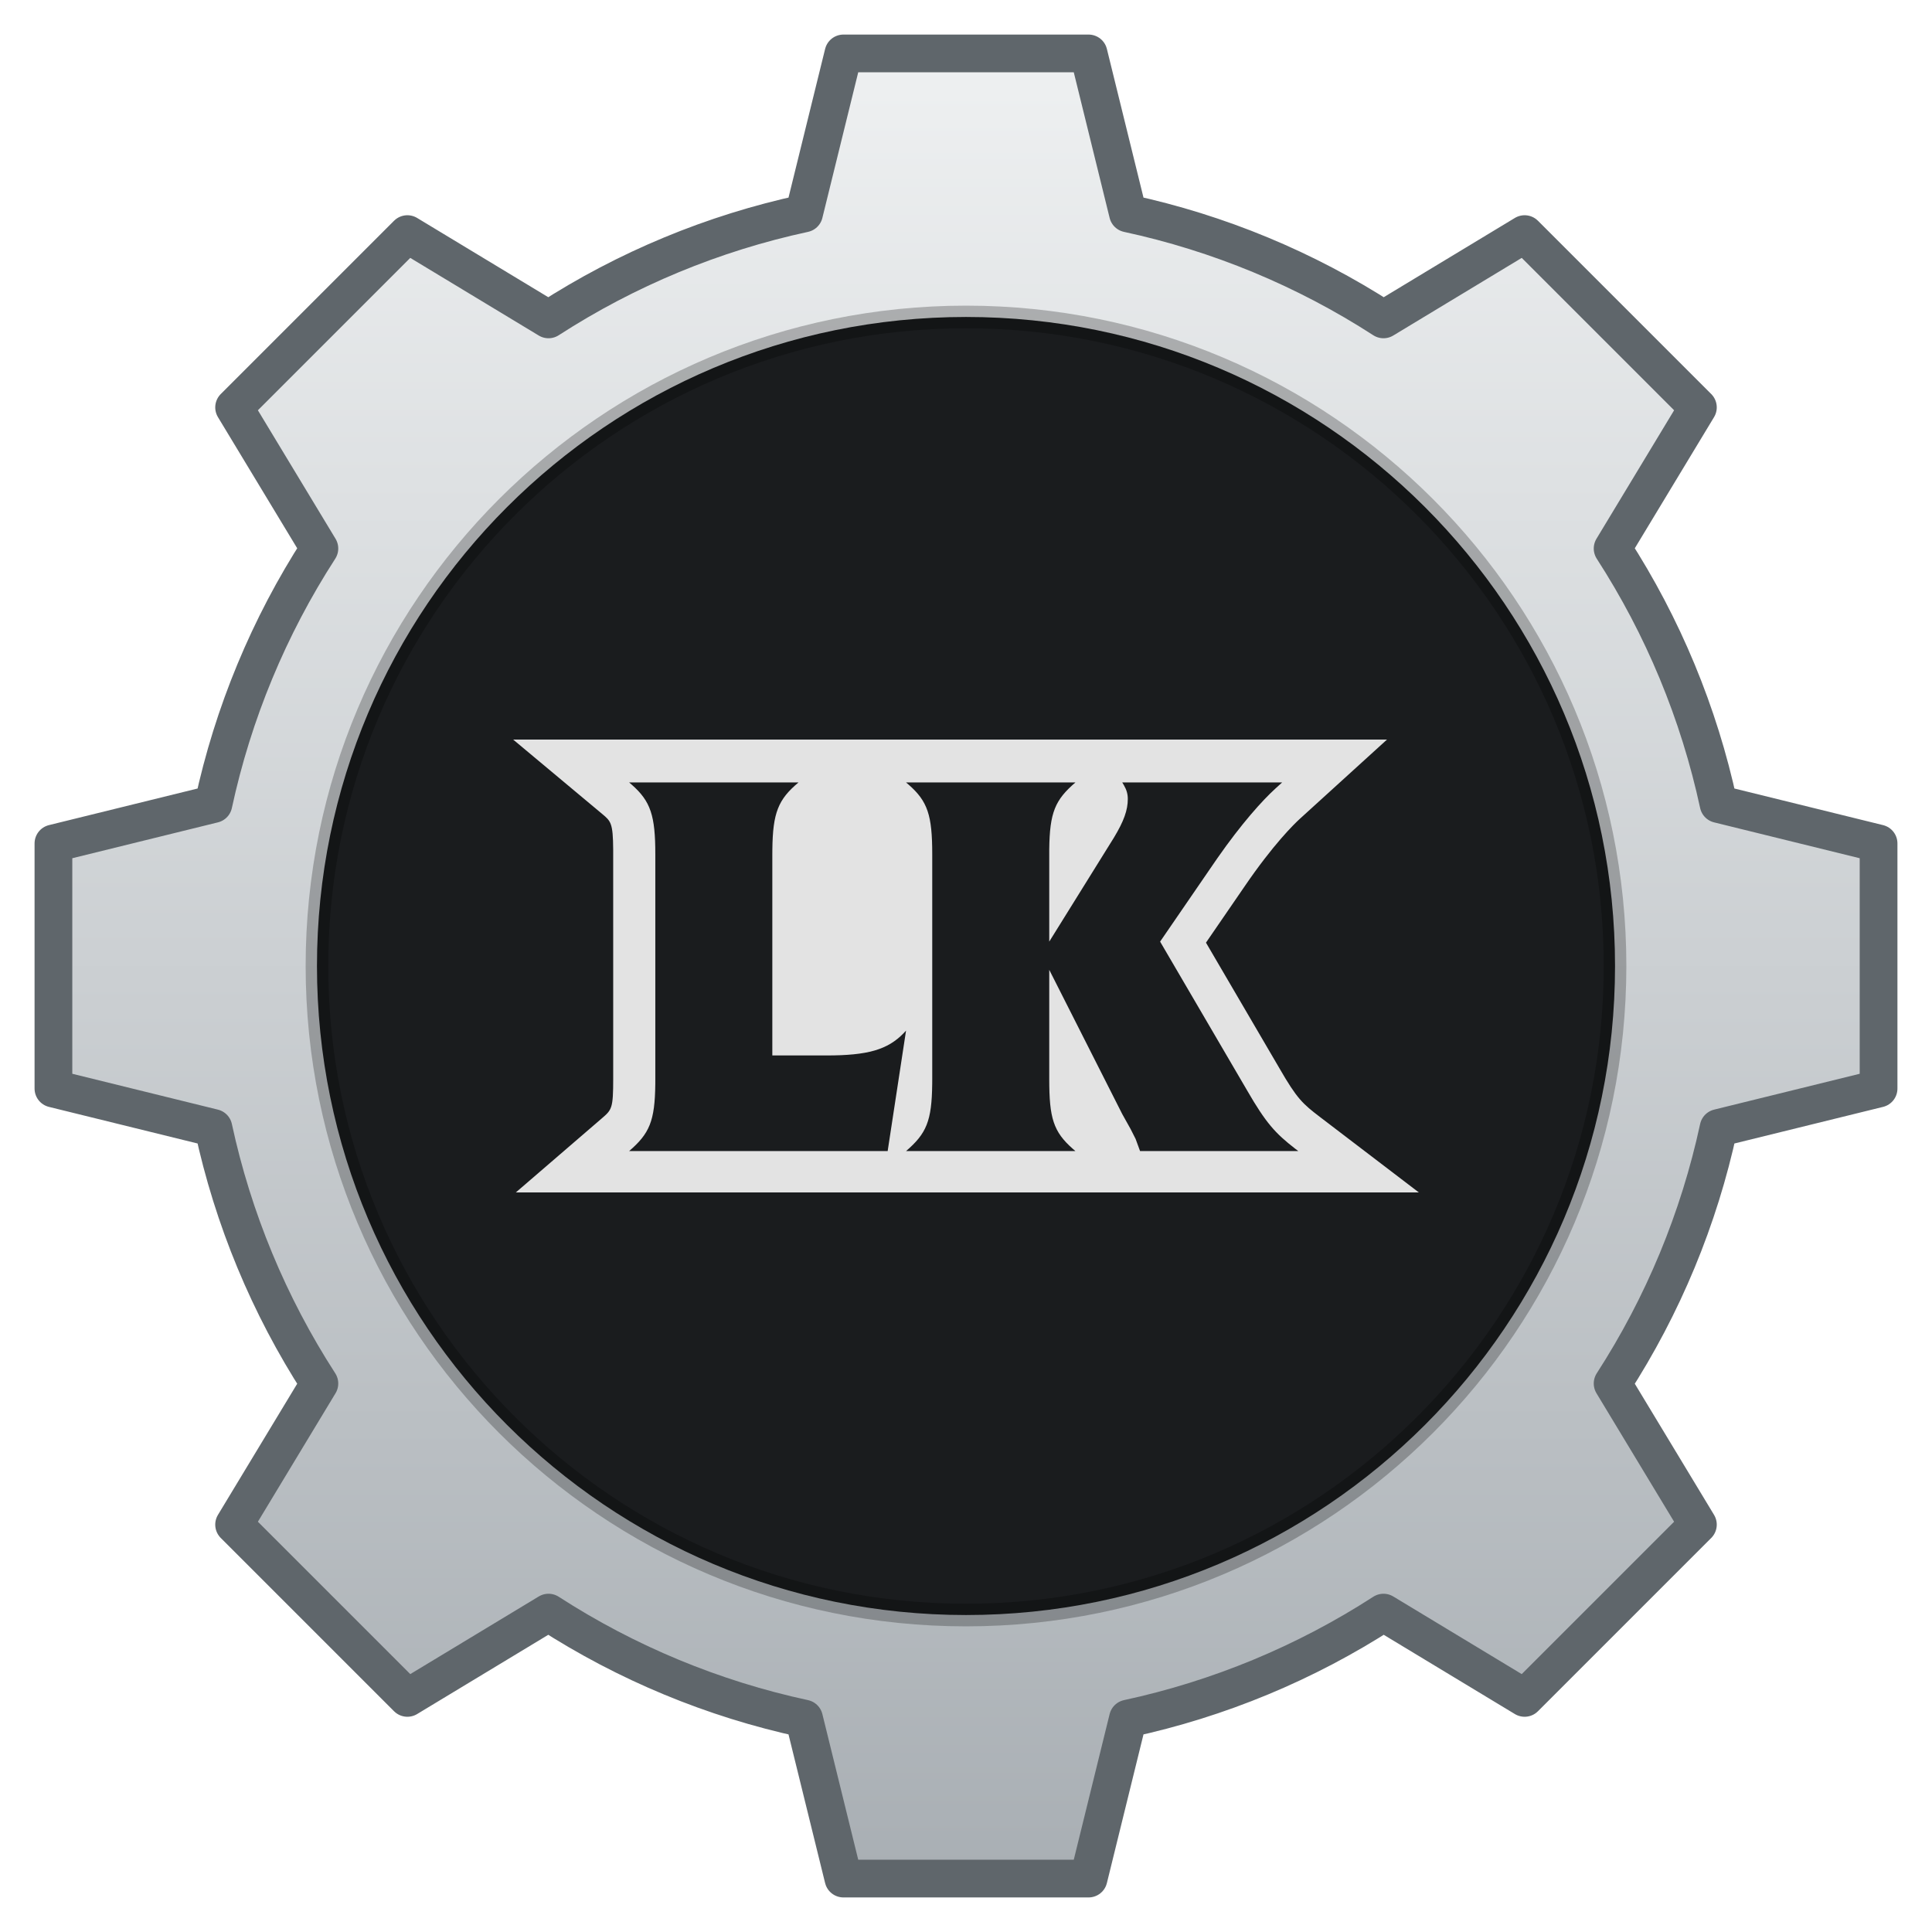
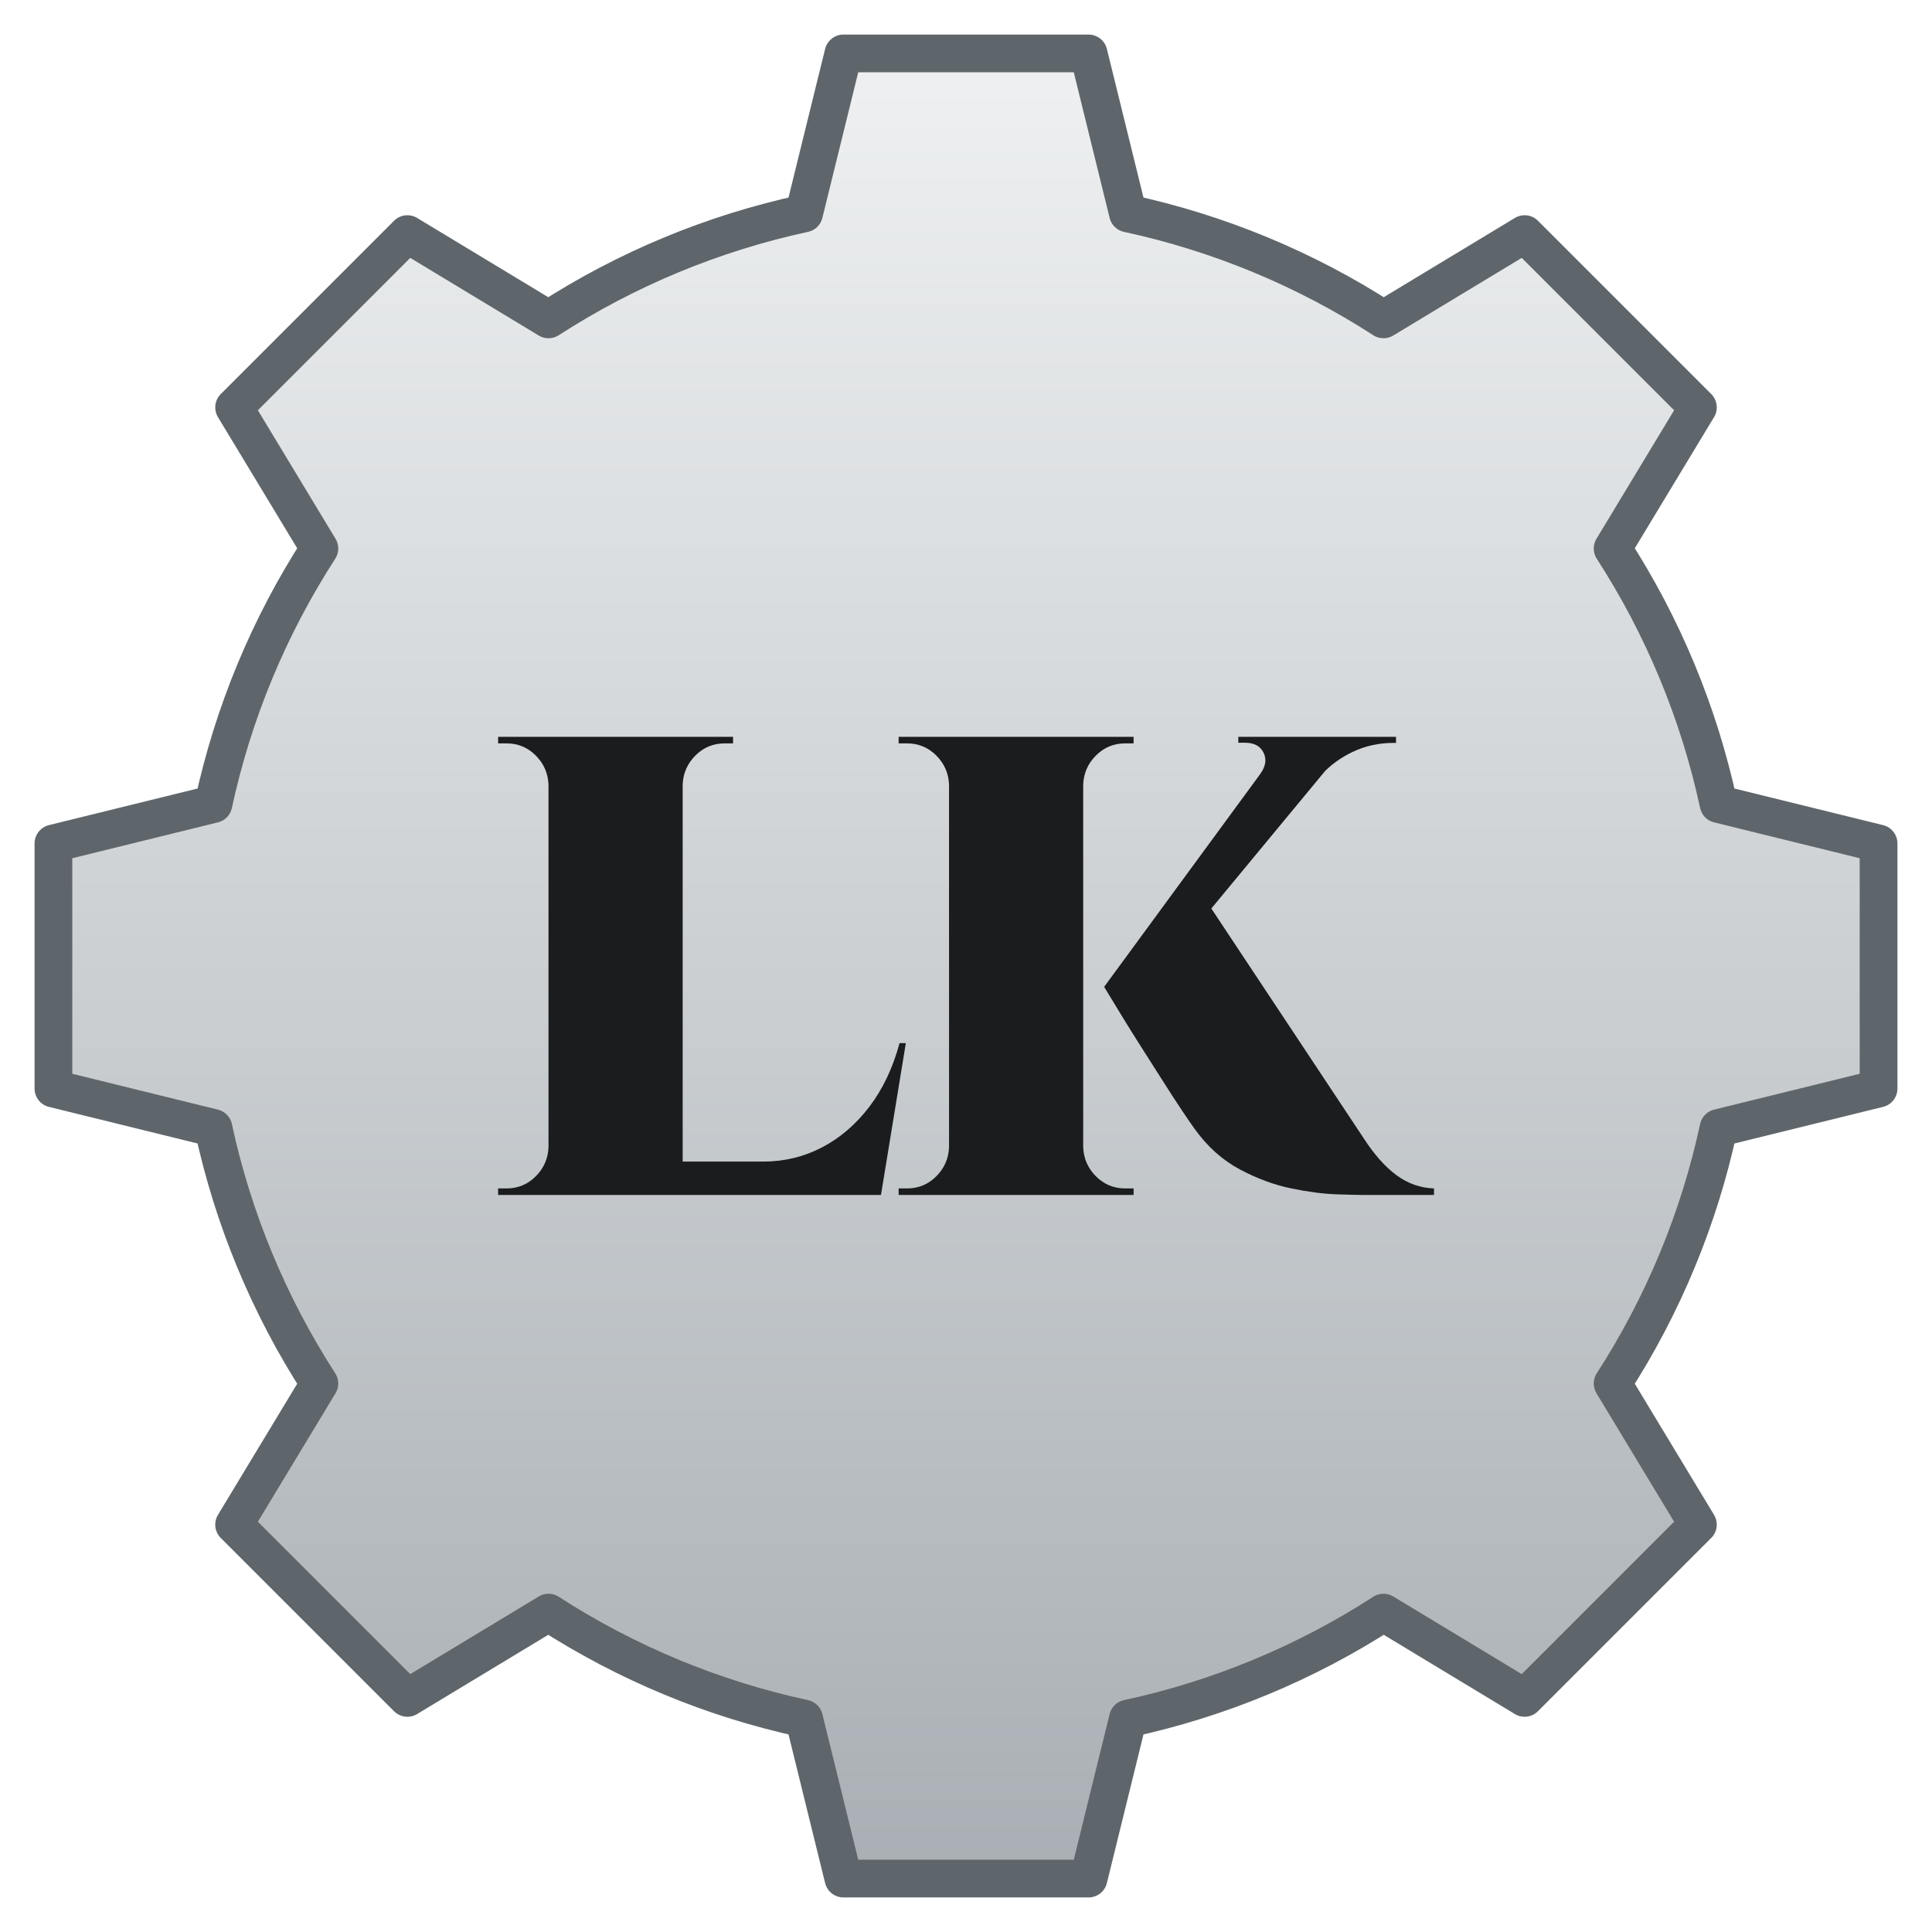
<svg xmlns="http://www.w3.org/2000/svg" viewBox="0 0 128 128" width="128" height="128">
  <defs>
    <linearGradient id="gear" x1="0" y1="0" x2="0" y2="1">
      <stop offset="0" stop-color="#EEF0F1" />
      <stop offset="1" stop-color="#A9AFB4" />
    </linearGradient>
  </defs>
  <path d="M53.27 14.14 L55.88 3.54 L72.12 3.54 L74.73 14.14 A51 51 0 0 1 91.66 21.16 L101.01 15.51 L112.49 26.99 L106.84 36.34 A51 51 0 0 1 113.86 53.27 L124.46 55.88 L124.46 72.12 L113.86 74.73 A51 51 0 0 1 106.84 91.66 L112.49 101.01 L101.01 112.49 L91.66 106.84 A51 51 0 0 1 74.73 113.86 L72.12 124.46 L55.88 124.46 L53.27 113.86 A51 51 0 0 1 36.34 106.84 L26.99 112.49 L15.51 101.01 L21.16 91.66 A51 51 0 0 1 14.14 74.73 L3.54 72.12 L3.54 55.88 L14.14 53.27 A51 51 0 0 1 21.16 36.34 L15.51 26.99 L26.99 15.51 L36.34 21.16 A51 51 0 0 1 53.27 14.14 Z" fill="url(#gear)" stroke="#5F666B" stroke-width="2.5" stroke-linejoin="round" />
-   <circle cx="64" cy="64" r="43" fill="#1A1C1E" />
-   <circle cx="64" cy="64" r="43" fill="none" stroke="#000" stroke-opacity=".25" stroke-width="1.5" />
-   <path d="M53.242 18l-4.808 4.372c-.313.286-1.467 1.408-3.057 3.74l-2.128 3.099 4.06 6.943c.962 1.67 1.279 1.954 2.231 2.68L55 43H5.148l4.734-4.078c.567-.488.64-.55.64-2.212l-.001-12.63c-.01-1.476-.127-1.574-.612-1.979L5 18h48.242zm-32.49 2.366h-9.35l.135.116c1.055.923 1.31 1.712 1.31 3.85v12.42l-.001.263c-.022 2.051-.322 2.736-1.445 3.703h14.274l1.015-6.652-.116.126c-.901.94-2.013 1.247-4.283 1.247h-2.984V24.332l.002-.26c.022-2.028.322-2.77 1.444-3.706zm15.29 0H26.69l.136.116c1.055.921 1.31 1.683 1.31 3.85v12.42l-.002.263c-.022 2.051-.322 2.736-1.444 3.703h9.351l-.139-.12c-1.08-.948-1.306-1.708-1.306-3.847V30.71l4.03 7.964.46.824.278.549.246.671h8.736l-.175-.134c-1.078-.837-1.603-1.396-2.655-3.222l-4.799-8.208 2.953-4.303.222-.322c1.322-1.895 2.464-3.163 3.193-3.828l.369-.335h-8.828l.084.138c.155.269.223.49.223.777 0 .61-.215 1.22-.769 2.136l-3.568 5.737v-5.085c.023-2.051.323-2.737 1.445-3.703z" fill="#E3E3E3" fill-rule="evenodd" transform="translate(64 64) scale(1.2) translate(-30 -30.5)" />
+   <g fill="#1A1C1E" transform="translate(31.70 79.17) scale(0.04336 -0.04336)">
+     <path transform="translate(0 0)" d="M312 700V0H107V700ZM572 51 612 0H309V51ZM653 232 615 0H399L435 51Q483 51 524.5 72.5Q566 94 597.0 134.5Q628 175 643.385 232ZM110 73V0H30V10Q30 10 36.5 10.0Q43 10 43 10Q69 10 87.5 28.5Q106 47 107 73ZM110 627H107Q106 653 87.5 671.5Q69 690 43 690Q43 690 36.5 690.0Q30 690 30 690V700H110ZM309 627V700H389V690Q388 690 382.0 690.0Q376 690 376 690Q350 690 331.5 671.5Q313 653 312 627Z" />
+     <path transform="translate(612 0)" d="M493 460 741 86Q765 49 791.0 30.0Q817 11 848 10V0H740Q729 0 699.0 1.0Q669 2 630.0 10.0Q591 18 551.5 39.0Q512 60 483 100Q475 111 462.0 130.5Q449 150 433.5 174.5Q418 199 402.0 224.0Q386 249 373.167 270.083Q360.333 291.167 352.167 304.583Q344 318 344 318ZM719 693 417 328 344 318 619 693ZM790 700V690.743H786Q753 690.743 724.5 677.371Q696 664 676 642L583 644Q595 661 587.5 676.0Q580 691 559.333 691H549V700H786ZM312 700V0H107V700ZM110 73V0H30V10Q32 10 37.0 10.0Q42 10 43 10Q69 10 87.5 28.5Q106 47 107 73ZM110 627H107Q106 653 87.5 671.5Q69 690 43 690Q42 690 37.0 690.0Q32 690 30 690V700H110ZM309 73H312Q313 47 331.5 28.5Q350 10 376 10Q378 10 383.077 10.0Q388.154 10 389 10V0H309ZM309 627V700H389V690Q388 690 383.0 690.0Q378 690 376 690Q350 690 331.5 671.5Q313 653 312 627Z" />
+   </g>
</svg>
